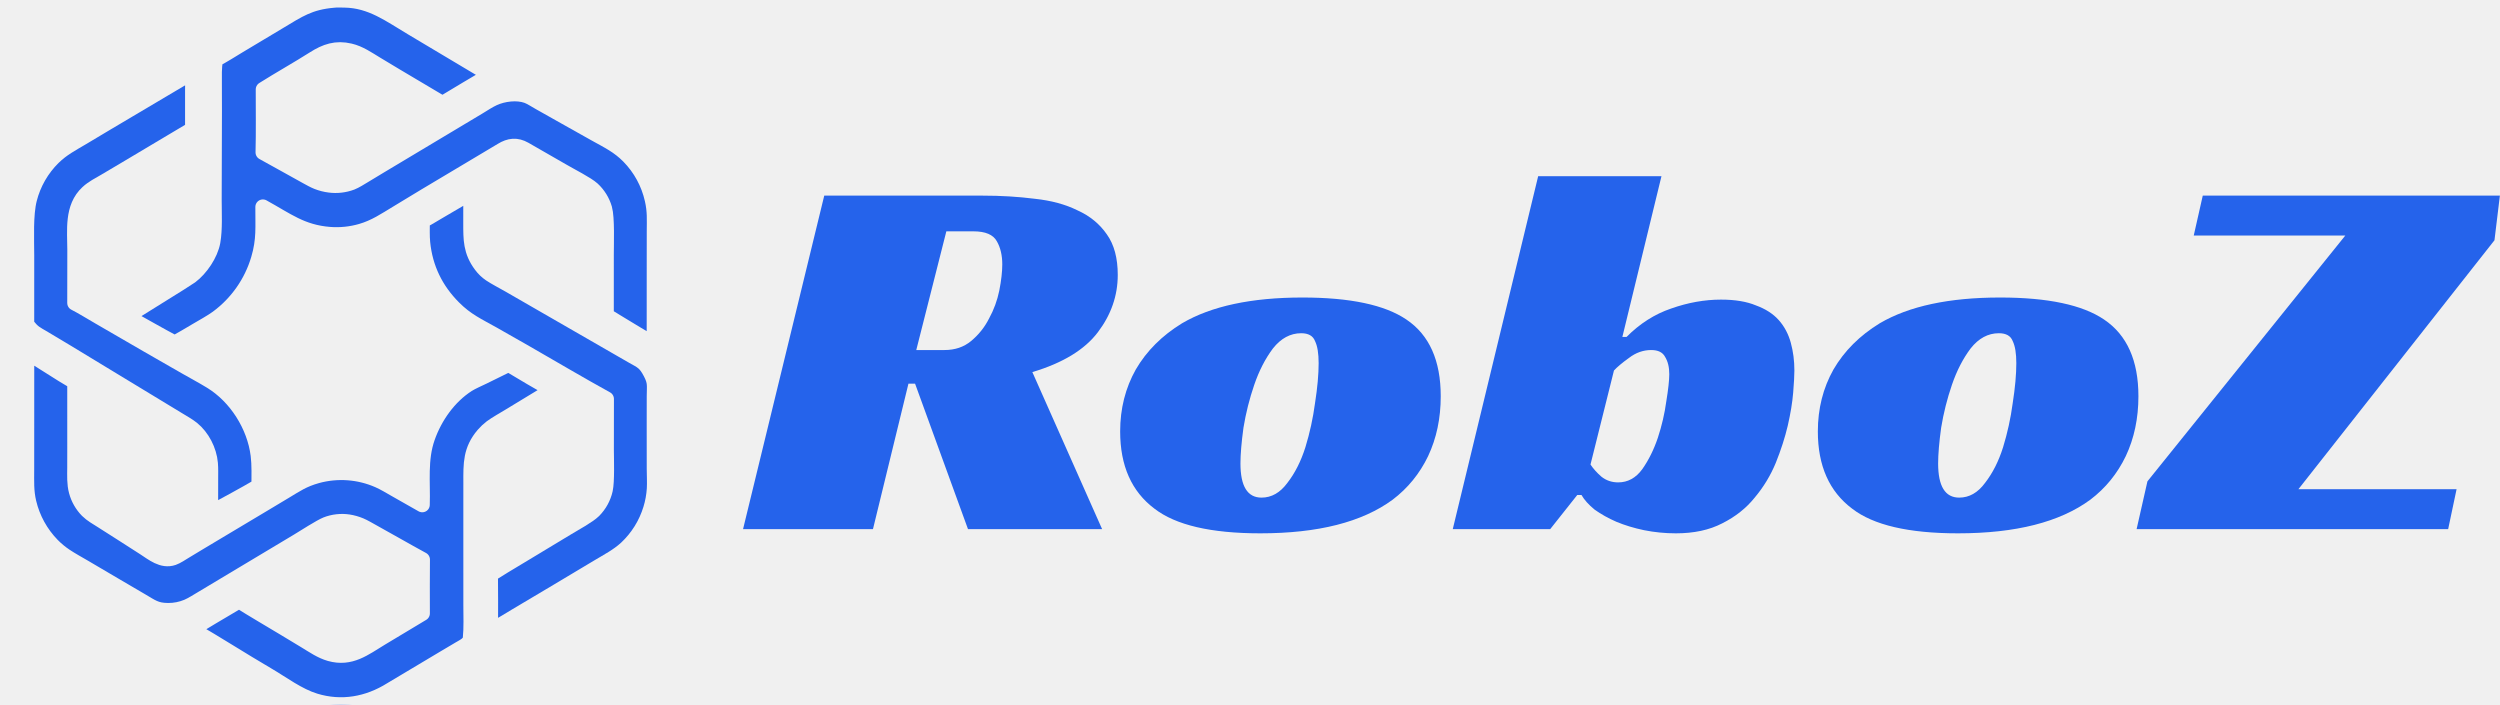
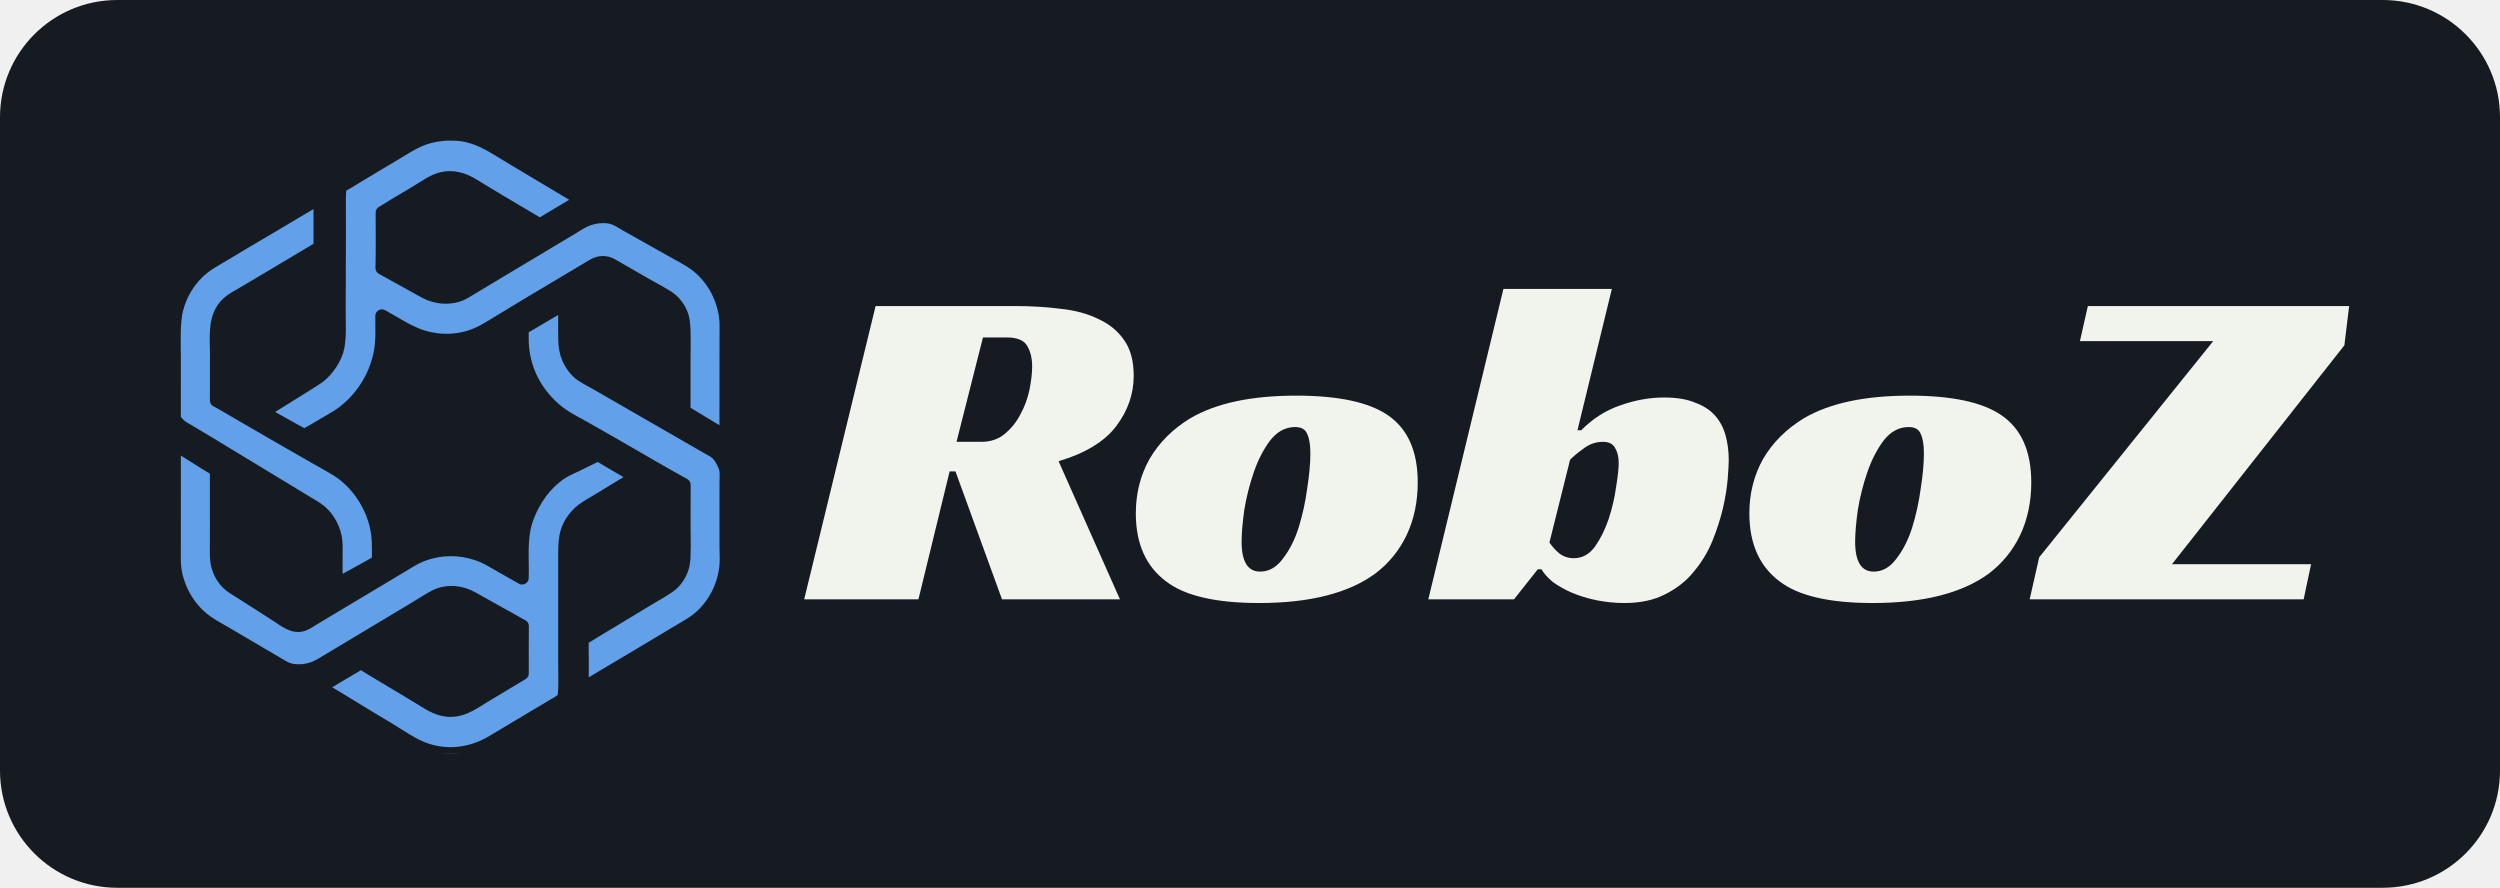
- <svg xmlns="http://www.w3.org/2000/svg" viewBox="0 0 525 148" role="img" aria-labelledby="title">
+ <svg xmlns="http://www.w3.org/2000/svg" viewBox="-36 -32 597 212" role="img" aria-labelledby="title">
  <defs>
    <mask id="mark-mask" x="0" y="0" width="147" height="148" maskUnits="userSpaceOnUse" maskContentUnits="userSpaceOnUse">
      <g transform="scale(0.07510936) translate(0 -39.69)" fill="white">
        <path d="M 74.766 1025.29 C 118.923 1050.28 164.305 1082.06 209.003 1107.69 L 209.061 1289.76 L 208.978 1346.91 C 208.923 1369.34 207.552 1391.77 213.464 1413.48 C 218.903 1433.76 229.504 1452.28 244.232 1467.24 C 255.719 1478.68 271.184 1487.19 284.992 1495.98 L 337.369 1529.35 L 402.37 1571.04 C 426.681 1586.63 453.769 1609.94 484.436 1599.29 C 494.313 1595.86 507.305 1587.06 516.498 1581.48 L 561.317 1554.44 L 732.483 1452.13 L 794.934 1414.71 C 829.189 1394.17 846.718 1381.33 886.498 1370.03 C 943.353 1354.47 1003.83 1358.89 1057.81 1382.58 C 1074.1 1389.73 1091.82 1400.51 1107.5 1409.47 C 1131.79 1423.45 1156.17 1437.28 1180.62 1450.99 C 1182.6 1386.83 1173.76 1324.45 1195.36 1263.1 C 1215.97 1204.55 1255.26 1148.6 1308.11 1114.87 C 1318.75 1108.08 1339.76 1098.83 1351.85 1092.98 L 1422.11 1058.42 C 1461.11 1082.1 1504.95 1107.91 1544.88 1129.95 L 1518.2 1145.88 L 1424.22 1202.94 C 1410.32 1211.38 1386.02 1225.12 1373.84 1234.22 C 1365.75 1240.37 1358.32 1247.34 1351.67 1255.03 C 1315.12 1297.63 1316.37 1336.61 1316.5 1388.47 L 1316.45 1460.22 L 1316.49 1732.12 C 1316.52 1761.71 1317.97 1794.94 1314.95 1824.27 C 1313.39 1839.48 1296.54 1846.88 1284.54 1854 L 1242.35 1879.01 L 1093.41 1967.92 C 1028.61 2008.48 955.044 2021.78 881.019 1999.21 C 833.945 1984.85 789.851 1951.21 747.228 1926.27 C 676.065 1884.64 606.356 1839.65 534.938 1798.42 C 552.374 1789.66 575.517 1775.08 592.696 1764.8 L 668.482 1719.92 C 709.171 1745.6 752.922 1770.95 794.321 1795.89 L 854.002 1831.92 C 876.109 1845.27 897.255 1860.27 922.35 1867.4 C 980.396 1883.91 1018.74 1852.3 1065.39 1824.11 C 1103.78 1800.78 1142.28 1777.65 1180.91 1754.72 C 1180.87 1704.7 1180.53 1654.21 1181.1 1604.23 C 1133.51 1578.44 1086.63 1550.98 1039.17 1524.94 C 1028.97 1519.34 1018.74 1513.15 1008.06 1508.53 C 997.134 1503.92 985.681 1500.67 973.96 1498.88 C 953.185 1495.87 931.984 1498.27 912.405 1505.84 C 896.965 1511.81 848.802 1542.63 831.637 1553.06 L 625.886 1676.28 L 565.521 1712.44 C 553.041 1719.92 536.607 1730.39 523.546 1735.99 C 506.524 1743.13 488.229 1746.74 469.77 1746.6 C 435.368 1746.29 424.667 1736.4 395.912 1719.74 L 322.945 1676.99 L 235.898 1625.77 C 219.07 1615.93 198.318 1604.55 182.472 1593.87 C 169.423 1585.15 157.307 1575.11 146.317 1563.91 C 113.989 1530.78 91.271 1489.49 80.593 1444.46 C 73.126 1412.76 74.58 1385.3 74.604 1353.28 L 74.662 1275.92 L 74.766 1025.29 z" transform="translate(0,0)" />
        <path d="M 931.958 40.418 C 941.809 39.233 953.659 39.818 963.57 39.959 C 1037.69 41.012 1090.26 81.29 1151.37 117.603 L 1372.33 249.39 C 1329.35 272.877 1279.72 303.907 1237.15 329.105 L 1106.12 251.337 L 1052.19 218.907 C 1028.38 204.526 1005.37 188.296 978.633 182.094 C 939.774 172.792 910.155 183.162 877.923 203.606 C 831.4 233.115 782.562 260.326 736.029 289.659 C 735.918 347.287 736.957 408.529 735.451 465.829 C 776.791 488.157 817.493 511.82 858.784 534.249 C 867.956 539.231 877.005 544.421 886.721 548.307 C 897.885 552.734 909.566 555.725 921.484 557.209 C 942.305 559.92 963.474 557.477 983.13 550.094 C 993.284 546.197 1007.73 537.038 1017.34 531.25 L 1064.01 503.049 L 1283.92 371.411 C 1302.57 360.454 1321.14 349.346 1339.61 338.089 C 1352.22 330.402 1366.27 321.023 1380.27 314.587 C 1406.99 302.306 1445.14 297.306 1473.36 307.428 C 1483.22 310.962 1498.98 321.101 1508.48 326.431 L 1578.56 365.914 L 1665.25 414.588 C 1700.18 434.006 1729.19 447.819 1757.86 476.93 C 1790.56 510.228 1813.31 551.993 1823.55 597.52 C 1831.18 630.748 1829.36 653.362 1829.28 686.508 L 1829.2 760.489 L 1829.07 1001.87 C 1795.81 983.238 1761.44 962.112 1728.79 942.278 C 1717.46 935.613 1706.24 928.759 1695.15 921.719 L 1695.17 752.054 C 1695.18 721.373 1697.87 648.668 1690.47 622.838 C 1684.39 601.979 1672.75 583.169 1656.79 568.427 C 1641.17 554.069 1594.26 530.559 1572.88 517.933 C 1537.57 497.914 1502.34 477.186 1467.06 457.133 C 1444.27 444.175 1424.51 446.57 1402.87 459.787 C 1383.29 471.748 1363.72 483.221 1344.2 494.829 L 1190.4 586.574 L 1110.15 635.198 C 1076.46 655.497 1048.33 674.867 1009.94 686.032 C 981.222 694.361 951.233 697.436 921.418 695.109 C 843.367 688.947 801.809 654.985 734.942 618.269 C 734.584 674.037 738.763 709.432 722.69 763.824 C 703.24 829.661 662.808 887.34 607.551 928.078 C 590.12 940.714 566.466 953.445 547.613 964.66 C 528.691 975.915 507.827 988.304 488.561 998.822 C 443.987 975.269 398.572 948.859 354.283 924.439 L 469.878 852.338 C 490.132 839.691 514.395 824.955 533.263 812.12 C 561.308 791.238 588.887 750.604 595.149 715.587 C 601.385 680.717 598.783 634.519 598.803 598.202 L 599.549 350.389 L 599.366 275.419 C 599.296 250.551 598.497 230.786 602.367 206.146 C 622.232 196.117 648.195 179.427 668.04 167.52 L 780.011 100.467 C 835.11 67.398 865.27 46.311 931.958 40.418 z" transform="translate(0,0)" />
        <path d="M 1314.11 579.758 C 1317.53 581.409 1316.27 593.26 1316.26 598.05 L 1316.24 662.663 C 1316.27 708.462 1315.47 742.307 1345.24 781.808 C 1352.3 791.365 1360.94 799.642 1370.79 806.281 C 1383.61 814.924 1408.33 827.992 1422.58 836.065 L 1506.75 884.553 L 1766.92 1034.42 C 1794.68 1050.12 1803.28 1052.3 1818.95 1082.11 C 1833 1108.85 1829.26 1117.89 1829.22 1147.58 L 1829.13 1230.25 L 1829.22 1350.15 C 1829.26 1367.46 1830.46 1389.51 1829.44 1406.11 C 1828.25 1425.34 1824.79 1444.37 1819.11 1462.78 C 1806.35 1504.59 1782.85 1542.32 1750.96 1572.21 C 1727.44 1594.05 1698.52 1608.83 1671.02 1625.39 C 1633.99 1647.82 1596.83 1670.05 1559.54 1692.07 L 1441.32 1762.35 C 1419.21 1775.52 1393.95 1791.32 1371.46 1803.33 C 1371.81 1750.67 1371.75 1698.01 1371.27 1645.35 C 1381.8 1639.76 1398.11 1629 1408.75 1622.51 L 1477.25 1581.27 L 1586.25 1515.47 C 1605.15 1504.1 1645.85 1481.78 1660.05 1467.71 C 1676.16 1451.58 1687.37 1431.2 1692.36 1408.95 C 1697.56 1385.98 1695.53 1323.94 1695.35 1297.85 L 1695.52 1155.1 C 1621.8 1114.59 1546.37 1069.74 1473.15 1027.75 L 1378.85 974.05 C 1335.12 949.417 1304.53 936.184 1268.46 899.997 C 1218.32 849.703 1188.98 789.472 1181.83 718.563 C 1179.97 700.106 1180.74 676.235 1180.77 657.323 C 1192.61 651.691 1213.87 638.513 1225.68 631.641 L 1314.11 579.758 z" transform="translate(0,0)" />
        <path d="M 537.787 241.855 C 539.132 247.343 538.455 284.211 538.43 292.656 L 538.438 400.685 L 347.247 514.561 L 293.985 546.095 C 277.1 556.042 259.513 564.626 245.044 577.981 C 200.217 619.359 209.16 683.233 209.21 738.56 L 209.008 886.862 C 229.403 897.32 255.53 913.437 275.916 925.193 L 410.474 1003.18 L 519.194 1065.55 C 542.406 1078.78 566.89 1091.93 589.813 1105.9 C 660.337 1148.91 711.526 1230.23 721.733 1311.99 C 725.2 1339.75 724.012 1370.64 724.011 1398.36 C 683.226 1422.62 632.825 1449.29 591 1472.2 C 587.451 1471.43 588.871 1445.98 588.881 1441.33 L 588.996 1379.76 C 589.017 1365.94 589.455 1348.55 588.277 1335.17 C 585.092 1298.99 565.798 1261.09 537.454 1238.18 C 526.74 1229.52 510.119 1220.13 497.722 1212.63 L 435.041 1174.59 L 182.439 1021.35 C 162.961 1009.51 143.394 997.812 123.74 986.266 C 97.685 970.824 93.794 970.605 74.659 946.995 L 74.688 753.972 C 74.662 707.099 71.26 640.09 82.286 596.728 C 93.527 552.447 116.695 512.097 149.27 480.066 C 174.939 455.104 199.675 442.622 230.065 424.562 L 299.196 383.245 L 537.787 241.855 z" transform="translate(0,0)" />
      </g>
      <g transform="scale(0.07510936) translate(0 -39.69)" fill="none" stroke="black" stroke-linejoin="round" stroke-width="42">
        <path d="M 74.766 1025.29 C 118.923 1050.28 164.305 1082.06 209.003 1107.69 L 209.061 1289.76 L 208.978 1346.91 C 208.923 1369.34 207.552 1391.77 213.464 1413.48 C 218.903 1433.76 229.504 1452.28 244.232 1467.24 C 255.719 1478.68 271.184 1487.19 284.992 1495.98 L 337.369 1529.35 L 402.37 1571.04 C 426.681 1586.63 453.769 1609.94 484.436 1599.29 C 494.313 1595.86 507.305 1587.06 516.498 1581.48 L 561.317 1554.44 L 732.483 1452.13 L 794.934 1414.71 C 829.189 1394.17 846.718 1381.33 886.498 1370.03 C 943.353 1354.47 1003.83 1358.89 1057.81 1382.58 C 1074.1 1389.73 1091.82 1400.51 1107.5 1409.47 C 1131.79 1423.45 1156.17 1437.28 1180.62 1450.99 C 1182.6 1386.83 1173.76 1324.45 1195.36 1263.1 C 1215.97 1204.55 1255.26 1148.6 1308.11 1114.87 C 1318.75 1108.08 1339.76 1098.83 1351.85 1092.98 L 1422.11 1058.42 C 1461.11 1082.1 1504.95 1107.91 1544.88 1129.95 L 1518.2 1145.88 L 1424.22 1202.94 C 1410.32 1211.38 1386.02 1225.12 1373.84 1234.22 C 1365.75 1240.37 1358.32 1247.34 1351.67 1255.03 C 1315.12 1297.63 1316.37 1336.61 1316.5 1388.47 L 1316.45 1460.22 L 1316.49 1732.12 C 1316.52 1761.71 1317.97 1794.94 1314.95 1824.27 C 1313.39 1839.48 1296.54 1846.88 1284.54 1854 L 1242.35 1879.01 L 1093.41 1967.92 C 1028.61 2008.48 955.044 2021.78 881.019 1999.21 C 833.945 1984.85 789.851 1951.21 747.228 1926.27 C 676.065 1884.64 606.356 1839.65 534.938 1798.42 C 552.374 1789.66 575.517 1775.08 592.696 1764.8 L 668.482 1719.92 C 709.171 1745.6 752.922 1770.95 794.321 1795.89 L 854.002 1831.92 C 876.109 1845.27 897.255 1860.27 922.35 1867.4 C 980.396 1883.91 1018.74 1852.3 1065.39 1824.11 C 1103.78 1800.78 1142.28 1777.65 1180.91 1754.72 C 1180.87 1704.7 1180.53 1654.21 1181.1 1604.23 C 1133.51 1578.44 1086.63 1550.98 1039.17 1524.94 C 1028.97 1519.34 1018.74 1513.15 1008.06 1508.53 C 997.134 1503.92 985.681 1500.67 973.96 1498.88 C 953.185 1495.87 931.984 1498.27 912.405 1505.84 C 896.965 1511.81 848.802 1542.63 831.637 1553.06 L 625.886 1676.28 L 565.521 1712.44 C 553.041 1719.92 536.607 1730.39 523.546 1735.99 C 506.524 1743.13 488.229 1746.74 469.77 1746.6 C 435.368 1746.29 424.667 1736.4 395.912 1719.74 L 322.945 1676.99 L 235.898 1625.77 C 219.07 1615.93 198.318 1604.55 182.472 1593.87 C 169.423 1585.15 157.307 1575.11 146.317 1563.91 C 113.989 1530.78 91.271 1489.49 80.593 1444.46 C 73.126 1412.76 74.58 1385.3 74.604 1353.28 L 74.662 1275.92 L 74.766 1025.29 z" transform="translate(0,0)" />
        <path d="M 931.958 40.418 C 941.809 39.233 953.659 39.818 963.57 39.959 C 1037.69 41.012 1090.26 81.29 1151.37 117.603 L 1372.33 249.39 C 1329.35 272.877 1279.72 303.907 1237.15 329.105 L 1106.12 251.337 L 1052.19 218.907 C 1028.38 204.526 1005.37 188.296 978.633 182.094 C 939.774 172.792 910.155 183.162 877.923 203.606 C 831.4 233.115 782.562 260.326 736.029 289.659 C 735.918 347.287 736.957 408.529 735.451 465.829 C 776.791 488.157 817.493 511.82 858.784 534.249 C 867.956 539.231 877.005 544.421 886.721 548.307 C 897.885 552.734 909.566 555.725 921.484 557.209 C 942.305 559.92 963.474 557.477 983.13 550.094 C 993.284 546.197 1007.73 537.038 1017.34 531.25 L 1064.01 503.049 L 1283.92 371.411 C 1302.57 360.454 1321.14 349.346 1339.61 338.089 C 1352.22 330.402 1366.27 321.023 1380.27 314.587 C 1406.99 302.306 1445.14 297.306 1473.36 307.428 C 1483.22 310.962 1498.98 321.101 1508.48 326.431 L 1578.56 365.914 L 1665.25 414.588 C 1700.18 434.006 1729.19 447.819 1757.86 476.93 C 1790.56 510.228 1813.31 551.993 1823.55 597.52 C 1831.18 630.748 1829.36 653.362 1829.28 686.508 L 1829.2 760.489 L 1829.07 1001.87 C 1795.81 983.238 1761.44 962.112 1728.79 942.278 C 1717.46 935.613 1706.24 928.759 1695.15 921.719 L 1695.17 752.054 C 1695.18 721.373 1697.87 648.668 1690.47 622.838 C 1684.39 601.979 1672.75 583.169 1656.79 568.427 C 1641.17 554.069 1594.26 530.559 1572.88 517.933 C 1537.57 497.914 1502.34 477.186 1467.06 457.133 C 1444.27 444.175 1424.51 446.57 1402.87 459.787 C 1383.29 471.748 1363.72 483.221 1344.2 494.829 L 1190.4 586.574 L 1110.15 635.198 C 1076.46 655.497 1048.33 674.867 1009.94 686.032 C 981.222 694.361 951.233 697.436 921.418 695.109 C 843.367 688.947 801.809 654.985 734.942 618.269 C 734.584 674.037 738.763 709.432 722.69 763.824 C 703.24 829.661 662.808 887.34 607.551 928.078 C 590.12 940.714 566.466 953.445 547.613 964.66 C 528.691 975.915 507.827 988.304 488.561 998.822 C 443.987 975.269 398.572 948.859 354.283 924.439 L 469.878 852.338 C 490.132 839.691 514.395 824.955 533.263 812.12 C 561.308 791.238 588.887 750.604 595.149 715.587 C 601.385 680.717 598.783 634.519 598.803 598.202 L 599.549 350.389 L 599.366 275.419 C 599.296 250.551 598.497 230.786 602.367 206.146 C 622.232 196.117 648.195 179.427 668.04 167.52 L 780.011 100.467 C 835.11 67.398 865.27 46.311 931.958 40.418 z" transform="translate(0,0)" />
        <path d="M 1314.11 579.758 C 1317.53 581.409 1316.27 593.26 1316.26 598.05 L 1316.24 662.663 C 1316.27 708.462 1315.47 742.307 1345.24 781.808 C 1352.3 791.365 1360.94 799.642 1370.79 806.281 C 1383.61 814.924 1408.33 827.992 1422.58 836.065 L 1506.75 884.553 L 1766.92 1034.42 C 1794.68 1050.12 1803.28 1052.3 1818.95 1082.11 C 1833 1108.85 1829.26 1117.89 1829.22 1147.58 L 1829.13 1230.25 L 1829.22 1350.15 C 1829.26 1367.46 1830.46 1389.51 1829.44 1406.11 C 1828.25 1425.34 1824.79 1444.37 1819.11 1462.78 C 1806.35 1504.59 1782.85 1542.32 1750.96 1572.21 C 1727.44 1594.05 1698.52 1608.83 1671.02 1625.39 C 1633.99 1647.82 1596.83 1670.05 1559.54 1692.07 L 1441.32 1762.35 C 1419.21 1775.52 1393.95 1791.32 1371.46 1803.33 C 1371.81 1750.67 1371.75 1698.01 1371.27 1645.35 C 1381.8 1639.76 1398.11 1629 1408.75 1622.51 L 1477.25 1581.27 L 1586.25 1515.47 C 1605.15 1504.1 1645.85 1481.78 1660.05 1467.71 C 1676.16 1451.58 1687.37 1431.2 1692.36 1408.95 C 1697.56 1385.98 1695.53 1323.94 1695.35 1297.85 L 1695.52 1155.1 C 1621.8 1114.59 1546.37 1069.74 1473.15 1027.75 L 1378.85 974.05 C 1335.12 949.417 1304.53 936.184 1268.46 899.997 C 1218.32 849.703 1188.98 789.472 1181.83 718.563 C 1179.97 700.106 1180.74 676.235 1180.77 657.323 C 1192.61 651.691 1213.87 638.513 1225.68 631.641 L 1314.11 579.758 z" transform="translate(0,0)" />
        <path d="M 537.787 241.855 C 539.132 247.343 538.455 284.211 538.43 292.656 L 538.438 400.685 L 347.247 514.561 L 293.985 546.095 C 277.1 556.042 259.513 564.626 245.044 577.981 C 200.217 619.359 209.16 683.233 209.21 738.56 L 209.008 886.862 C 229.403 897.32 255.53 913.437 275.916 925.193 L 410.474 1003.18 L 519.194 1065.55 C 542.406 1078.78 566.89 1091.93 589.813 1105.9 C 660.337 1148.91 711.526 1230.23 721.733 1311.99 C 725.2 1339.75 724.012 1370.64 724.011 1398.36 C 683.226 1422.62 632.825 1449.29 591 1472.2 C 587.451 1471.43 588.871 1445.98 588.881 1441.33 L 588.996 1379.76 C 589.017 1365.94 589.455 1348.55 588.277 1335.17 C 585.092 1298.99 565.798 1261.09 537.454 1238.18 C 526.74 1229.52 510.119 1220.13 497.722 1212.63 L 435.041 1174.59 L 182.439 1021.35 C 162.961 1009.51 143.394 997.812 123.74 986.266 C 97.685 970.824 93.794 970.605 74.659 946.995 L 74.688 753.972 C 74.662 707.099 71.26 640.09 82.286 596.728 C 93.527 552.447 116.695 512.097 149.27 480.066 C 174.939 455.104 199.675 442.622 230.065 424.562 L 299.196 383.245 L 537.787 241.855 z" transform="translate(0,0)" />
      </g>
    </mask>
  </defs>
-   <rect x="0" y="0" width="147" height="148" fill="#2563EB" mask="url(#mark-mask)" />
-   <g aria-label="RoboZ" fill="#2563EB" transform="matrix(1.214466 0 0 1.06052 -27.3433 -6.600113)">
+   <rect x="-36" y="-32" width="597" height="212" rx="28" fill="#161B22" />
+   <rect x="0" y="0" width="147" height="148" fill="#62A0EA" mask="url(#mark-mask)" />
+   <g aria-label="RoboZ" fill="#F1F3ED" transform="matrix(1.214466 0 0 1.06052 -27.3433 -6.600113)">
    <path d="m 215.792,60.664 q 0,6.136 -3.432,11.336 -3.432,5.2 -11.336,7.904 L 213.088,111 H 189.896 L 180.744,82.192 H 179.6 L 173.464,111 H 151 l 14.04,-66.04 h 27.352 q 4.784,0 9.048,0.624 4.264,0.52 7.384,2.288 3.224,1.664 5.096,4.784 1.872,3.016 1.872,8.008 z M 185.84,75.536 q 2.704,0 4.576,-1.768 1.976,-1.872 3.12,-4.472 1.248,-2.6 1.768,-5.512 0.52,-3.016 0.52,-5.2 0,-2.704 -0.936,-4.576 -0.936,-1.976 -4.056,-1.976 h -4.68 l -5.2,23.504 z" />
    <path d="m 247.72,65.136 q 12.376,0 17.992,4.368 5.928,4.576 5.928,15.184 0,6.552 -2.184,11.856 -2.184,5.2 -6.136,8.632 -7.904,6.656 -22.88,6.656 -12.792,0 -18.304,-4.888 -5.928,-5.096 -5.928,-15.288 0,-6.76 2.704,-12.272 2.808,-5.512 8.008,-9.152 7.592,-5.096 20.8,-5.096 z m -7.072,39.624 q 2.6,0 4.472,-2.912 1.976,-2.912 3.12,-7.072 1.144,-4.264 1.664,-8.736 0.624,-4.576 0.624,-7.904 0,-2.912 -0.624,-4.368 -0.52,-1.56 -2.392,-1.56 -2.808,0 -4.888,3.016 -1.976,3.016 -3.224,7.176 -1.248,4.16 -1.872,8.528 -0.52,4.368 -0.52,7.072 0,6.76 3.64,6.76 z" />
    <path d="m 290.568,111 h -16.848 l 14.768,-69.888 h 21.32 l -6.76,31.824 h 0.728 q 3.432,-3.952 7.696,-5.616 4.368,-1.768 8.632,-1.768 3.64,0 6.032,1.144 2.496,1.04 3.952,2.912 1.456,1.872 2.08,4.472 0.624,2.6 0.624,5.512 0,1.456 -0.208,4.368 -0.208,2.912 -0.936,6.552 -0.728,3.536 -2.08,7.384 -1.352,3.744 -3.64,6.864 -2.184,3.12 -5.616,5.096 -3.328,1.976 -8.008,1.976 -2.808,0 -5.512,-0.624 -2.6,-0.624 -4.784,-1.664 -2.08,-1.04 -3.744,-2.392 -1.56,-1.456 -2.288,-2.912 h -0.728 z m 11.752,-9.256 q 2.496,0 4.16,-2.6 1.664,-2.704 2.704,-6.24 1.04,-3.64 1.456,-7.176 0.52,-3.64 0.52,-5.408 0,-2.08 -0.728,-3.432 -0.624,-1.352 -2.392,-1.352 -2.08,0 -3.848,1.56 -1.768,1.456 -2.6,2.496 l -4.056,18.616 q 0.728,1.248 1.872,2.392 1.248,1.144 2.912,1.144 z" />
    <path d="m 368.36,65.136 q 12.376,0 17.992,4.368 5.928,4.576 5.928,15.184 0,6.552 -2.184,11.856 -2.184,5.2 -6.136,8.632 -7.904,6.656 -22.88,6.656 -12.792,0 -18.304,-4.888 -5.928,-5.096 -5.928,-15.288 0,-6.76 2.704,-12.272 2.808,-5.512 8.008,-9.152 7.592,-5.096 20.8,-5.096 z m -7.072,39.624 q 2.6,0 4.472,-2.912 1.976,-2.912 3.12,-7.072 1.144,-4.264 1.664,-8.736 0.624,-4.576 0.624,-7.904 0,-2.912 -0.624,-4.368 -0.52,-1.56 -2.392,-1.56 -2.808,0 -4.888,3.016 -1.976,3.016 -3.224,7.176 -1.248,4.16 -1.872,8.528 -0.52,4.368 -0.52,7.072 0,6.76 3.64,6.76 z" />
    <path d="m 393.839,101.536 34.216,-48.672 h -26.208 l 1.56,-7.904 h 51.376 l -0.936,8.84 -33.904,49.296 h 27.352 l -1.456,7.904 h -53.872 z" />
  </g>
</svg>
